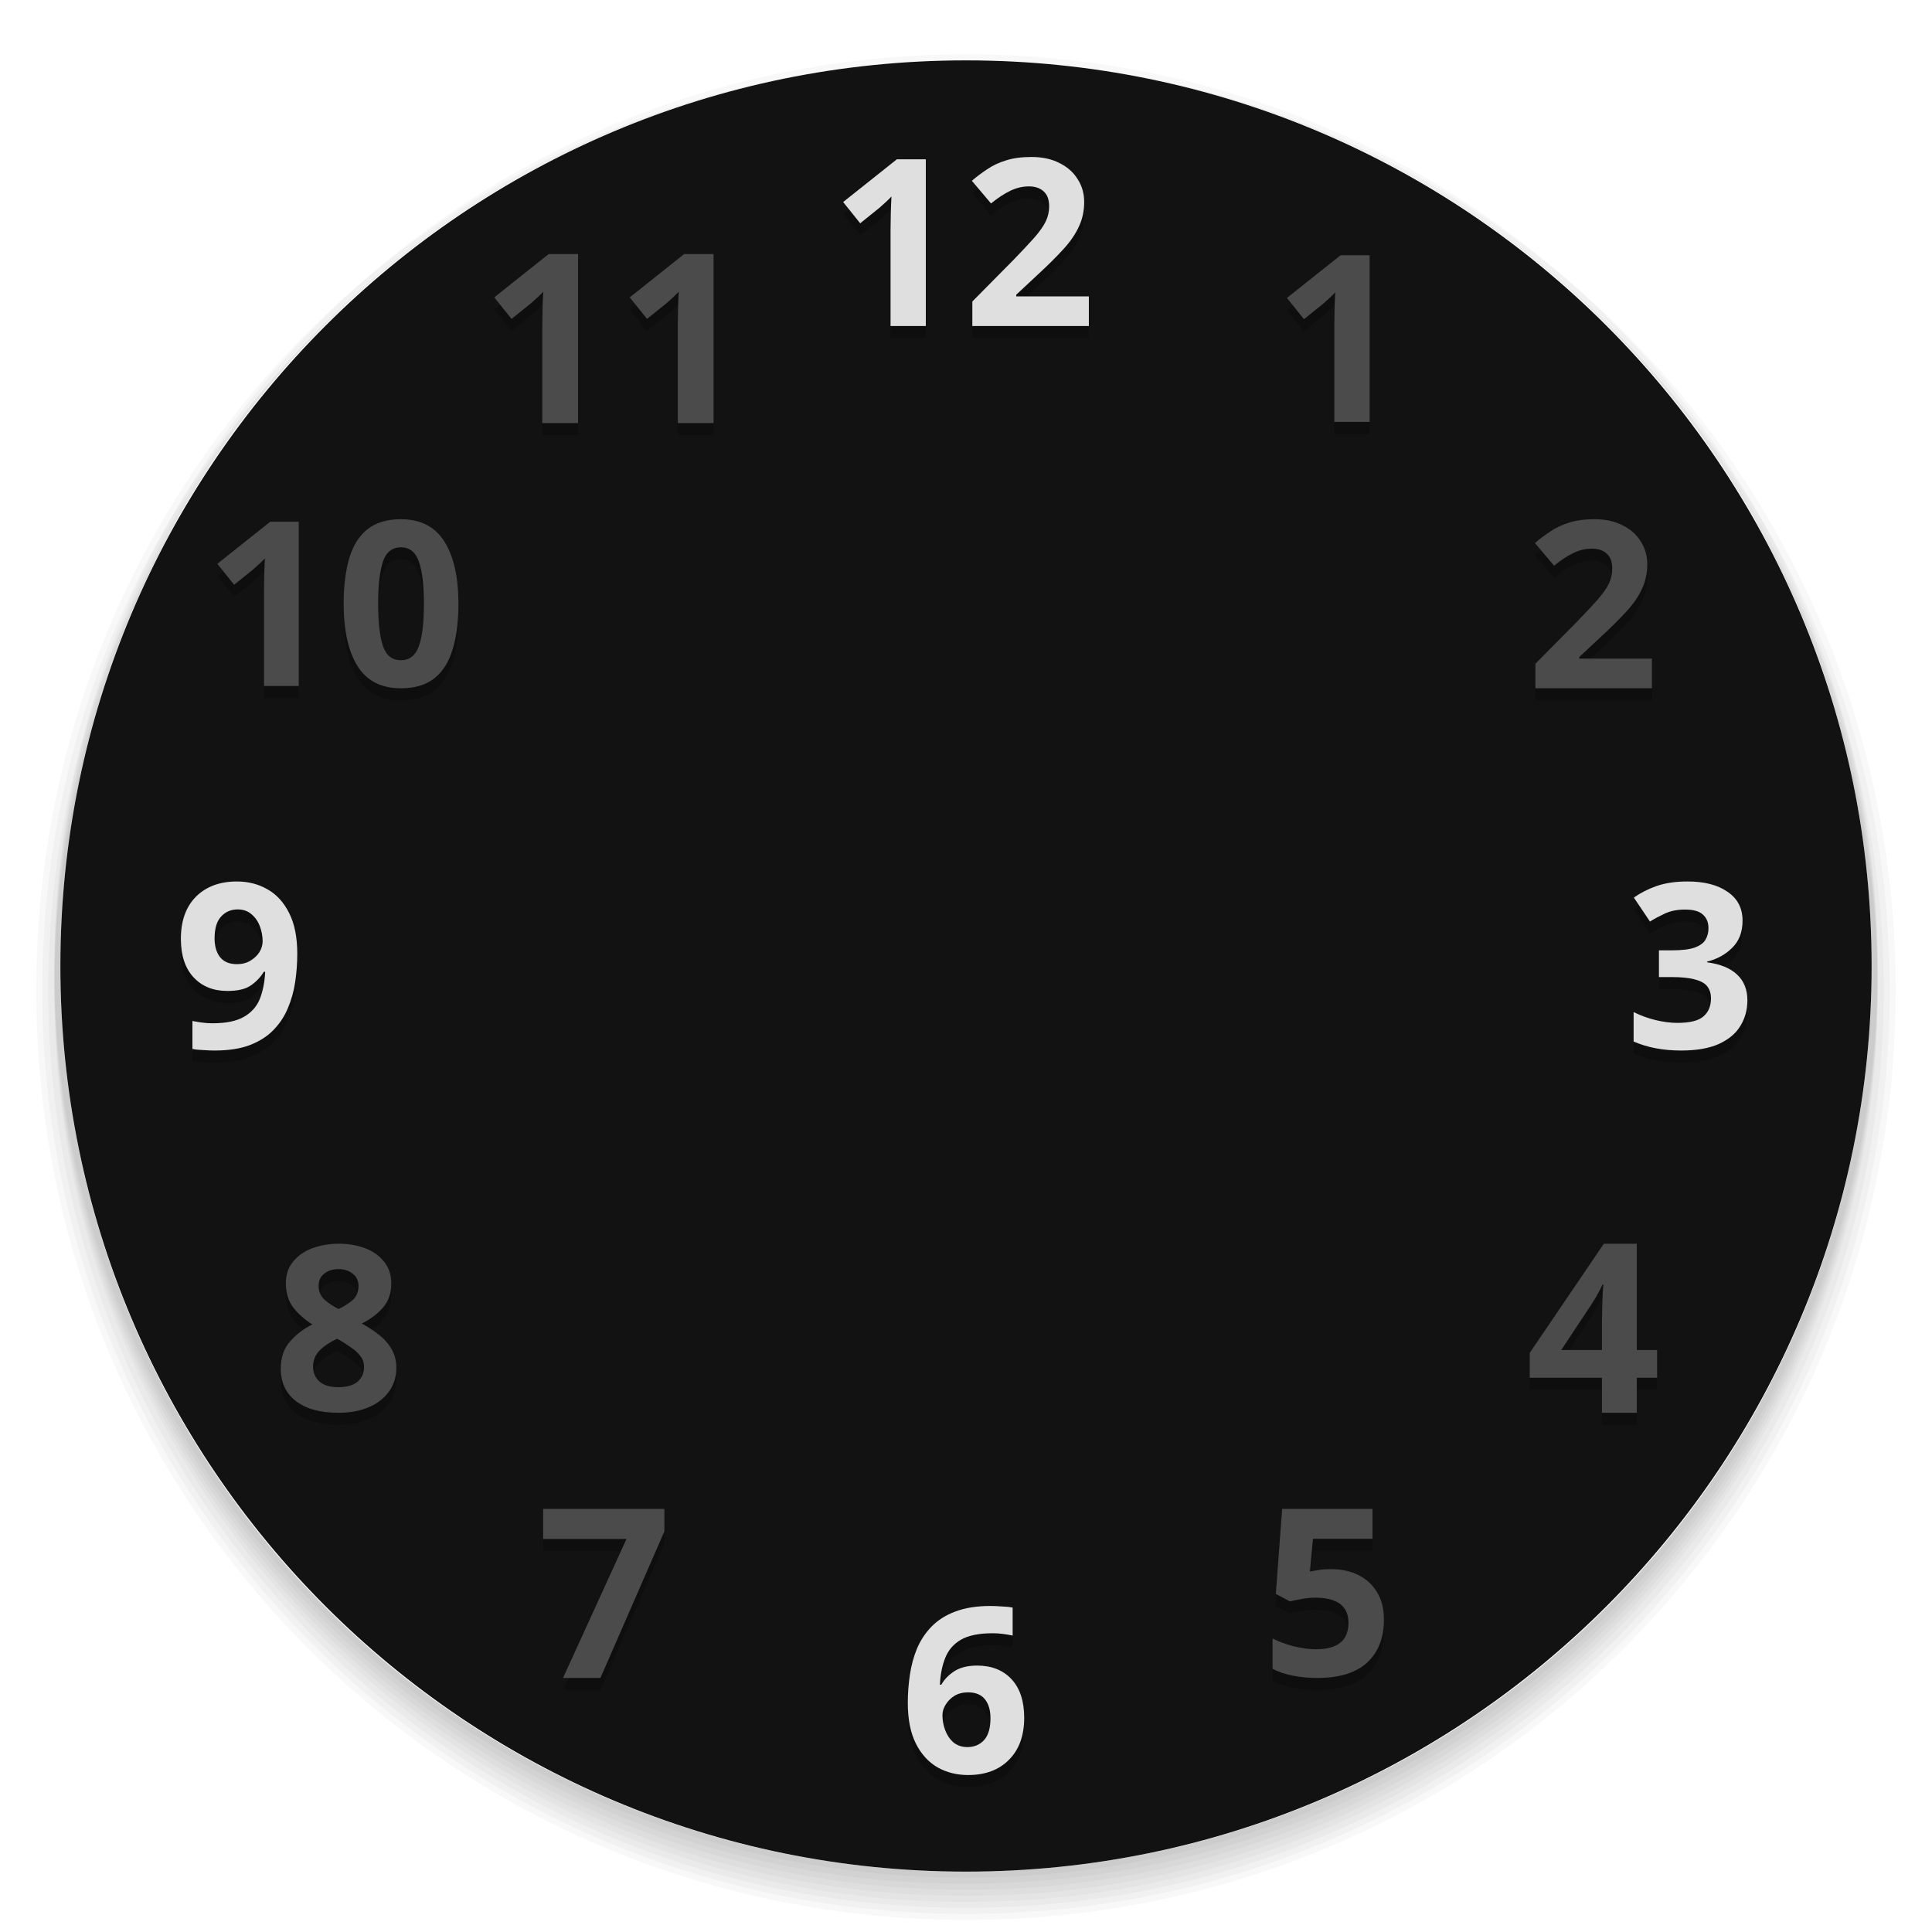
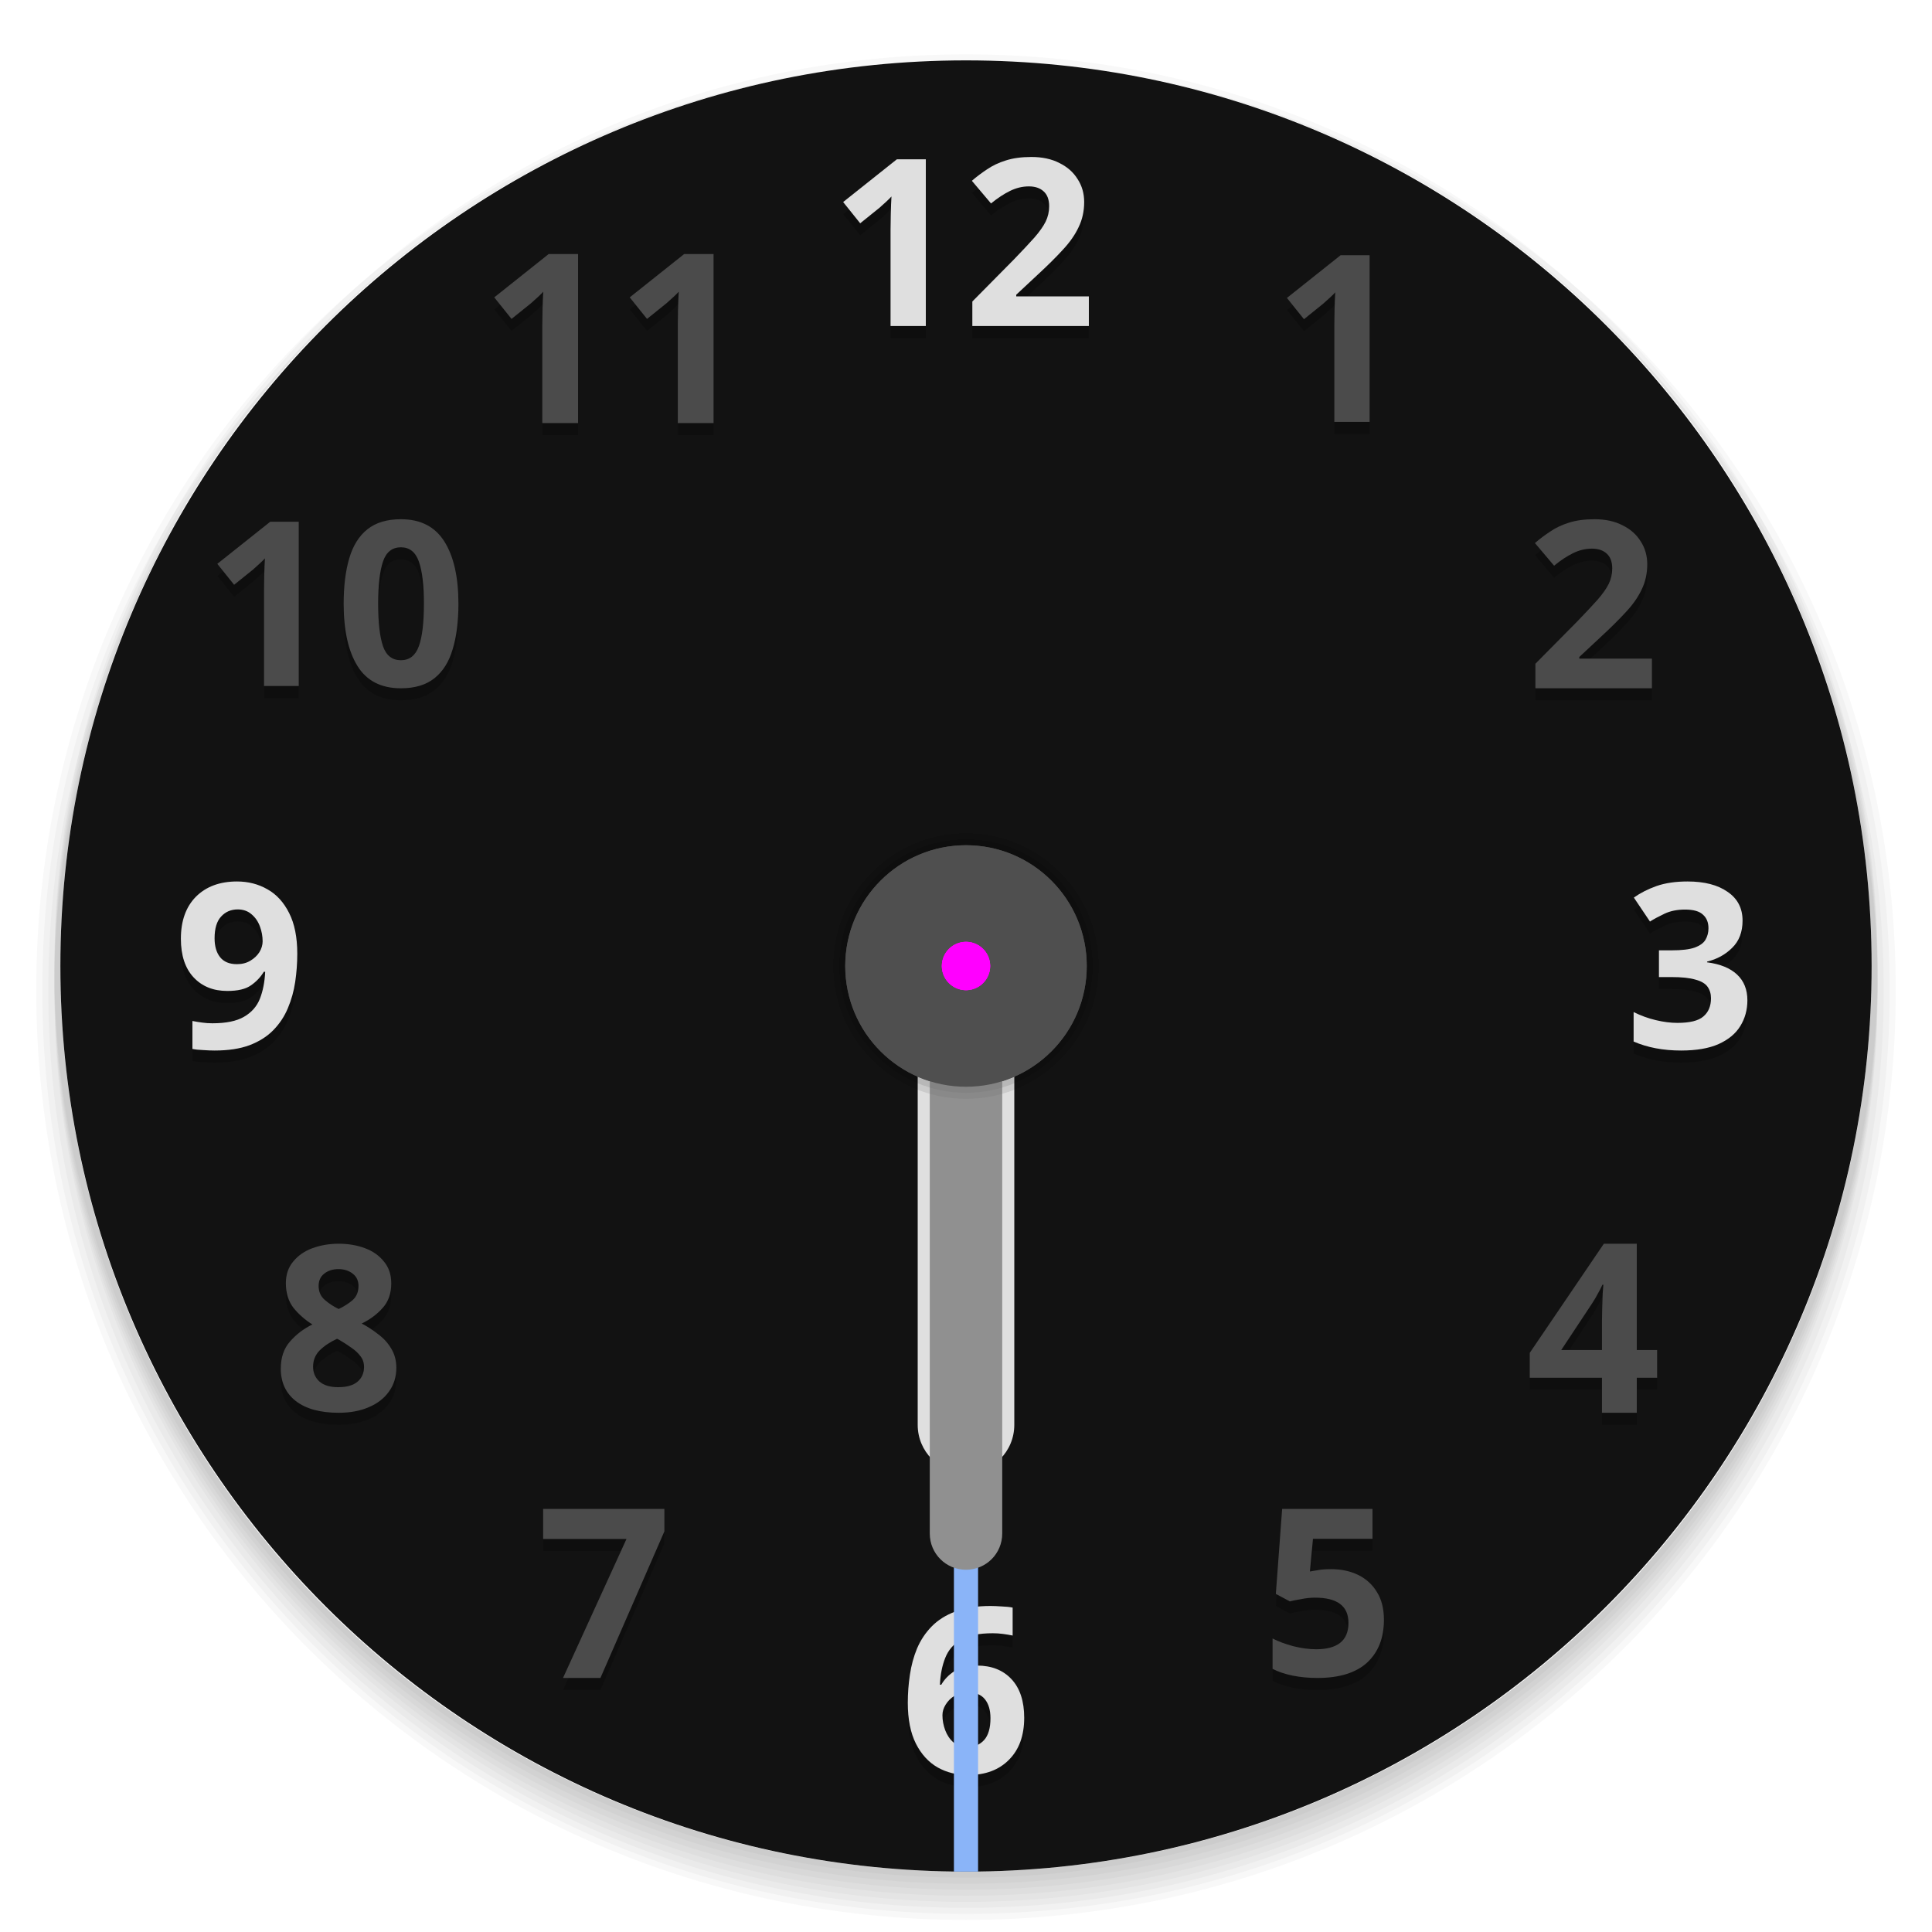
<svg xmlns="http://www.w3.org/2000/svg" width="160" height="160" version="1">
  <g id="ClockFace" transform="translate(-6,-6)">
    <rect style="opacity:0.001" width="160" height="160" x="6" y="6" />
    <path style="opacity:0.03" d="m 86,11 c 41.55,0 75,33.45 75,75 0,41.55 -33.45,75 -75,75 C 44.45,161 11,127.55 11,86 11,44.45 44.45,11 86,11 Z m 0,0 C 43.342,11 9,45.342 9,88 c 0,42.658 34.342,77 77,77 42.658,0 77,-34.342 77,-77 0,-42.658 -34.342,-77 -77,-77 z" />
    <path style="opacity:0.03" d="M 35.357,30.596 C 19.491,44.593 9.5,65.081 9.5,88 c 0,42.381 34.119,76.5 76.5,76.5 42.381,0 76.5,-34.119 76.5,-76.5 0,-22.919 -9.991,-43.407 -25.857,-57.404 C 151.625,44.29 161,64.008 161,86 161,127.55 127.55,161 86,161 44.45,161 11,127.55 11,86 11,64.008 20.375,44.29 35.357,30.596 Z" />
    <path style="opacity:0.03" d="M 21.027,48.447 C 14.028,59.956 10,73.49 10,88 c 0,42.104 33.896,76 76,76 42.104,0 76,-33.896 76,-76 C 162,73.49 157.972,59.956 150.973,48.447 157.343,59.481 161,72.294 161,86 161,127.55 127.55,161 86,161 44.45,161 11,127.55 11,86 11,72.294 14.658,59.481 21.027,48.447 Z" />
    <path style="opacity:0.03" d="M 13.154,68.076 C 11.434,74.421 10.5,81.096 10.5,88 c 0,41.827 33.673,75.5 75.5,75.5 41.827,0 75.5,-33.673 75.5,-75.5 0,-6.904 -0.934,-13.579 -2.654,-19.924 C 160.244,73.818 161,79.816 161,86 c 0,41.55 -33.45,75 -75,75 -41.55,0 -75,-33.45 -75,-75 0,-6.184 0.756,-12.182 2.154,-17.924 z" />
    <path style="opacity:0.03" d="M 15.23,61.07 C 12.176,69.29 10.5,78.191 10.5,87.5 c 0,41.827 33.673,75.5 75.5,75.5 41.827,0 75.5,-33.673 75.5,-75.5 0,-9.309 -1.676,-18.21 -4.73,-26.43 C 159.5,68.865 161,77.25 161,86 c 0,41.55 -33.45,75 -75,75 -41.55,0 -75,-33.45 -75,-75 0,-8.75 1.5,-17.135 4.23,-24.93 z" />
    <path style="opacity:0.03" d="M 21.428,47.75 C 14.49,59.174 10.5,72.604 10.5,87 c 0,41.827 33.673,75.5 75.5,75.5 41.827,0 75.5,-33.673 75.5,-75.5 0,-14.396 -3.99,-27.826 -10.928,-39.25 C 157.193,58.938 161,72.005 161,86 161,127.55 127.55,161 86,161 44.45,161 11,127.55 11,86 11,72.005 14.807,58.938 21.428,47.75 Z" />
    <path style="opacity:0.03" d="M 82.104,11.098 C 42.101,13.112 10.5,45.98 10.5,86.5 10.5,128.327 44.173,162 86,162 127.827,162 161.5,128.327 161.5,86.5 161.5,45.972 129.885,13.1 89.871,11.098 129.608,13.099 161,45.748 161,86 c 0,41.55 -33.45,75 -75,75 -41.55,0 -75,-33.45 -75,-75 0,-40.252 31.392,-72.901 71.129,-74.902 -0.008,4.21e-4 -0.017,-4.23e-4 -0.025,0 z" />
    <path style="opacity:0.03" d="m 86,10.5 c -41.827,0 -75.5,33.673 -75.5,75.5 0,41.827 33.673,75.5 75.5,75.5 41.827,0 75.5,-33.673 75.5,-75.5 0,-41.827 -33.673,-75.5 -75.5,-75.5 z m 0,0.5 c 41.55,0 75,33.45 75,75 0,41.55 -33.45,75 -75,75 C 44.45,161 11,127.55 11,86 11,44.45 44.45,11 86,11 Z" />
    <rect style="fill:#121212" width="150" height="150" x="-161" y="-161" rx="75" ry="75" transform="matrix(0,-1,-1,0,0,0)" />
    <path style="opacity:0.2" transform="translate(6,6)" d="M 85.205 15.436 C 84.677 15.436 84.161 15.56 83.658 15.805 C 83.155 16.05 82.627 16.396 82.072 16.848 L 80.988 15.566 C 80.816 15.699 80.647 15.833 80.486 15.973 L 82.072 17.848 C 82.627 17.396 83.155 17.05 83.658 16.805 C 84.161 16.56 84.677 16.436 85.205 16.436 C 85.721 16.436 86.125 16.571 86.422 16.842 C 86.63 17.024 86.762 17.278 86.83 17.59 C 86.859 17.423 86.887 17.255 86.887 17.08 C 86.887 16.526 86.731 16.113 86.422 15.842 C 86.125 15.571 85.721 15.436 85.205 15.436 z M 73.828 16.268 C 73.764 16.345 73.623 16.487 73.404 16.693 C 73.198 16.887 73.005 17.06 72.824 17.215 L 71.238 18.492 L 70.316 17.342 L 69.826 17.732 L 71.238 19.492 L 72.824 18.215 C 73.005 18.06 73.198 17.887 73.404 17.693 C 73.602 17.507 73.716 17.39 73.787 17.309 C 73.799 16.939 73.81 16.564 73.828 16.268 z M 89.758 17.291 C 89.7 17.837 89.554 18.347 89.322 18.82 C 89.026 19.452 88.588 20.077 88.008 20.695 C 87.441 21.314 86.752 21.998 85.939 22.746 L 84.16 24.408 L 84.16 24.545 L 85.084 24.545 L 85.939 23.746 C 86.752 22.998 87.441 22.314 88.008 21.695 C 88.588 21.077 89.026 20.452 89.322 19.82 C 89.632 19.189 89.787 18.493 89.787 17.732 C 89.787 17.581 89.774 17.435 89.758 17.291 z M 44.99 24.156 C 44.925 24.235 44.781 24.379 44.559 24.588 C 44.349 24.784 44.154 24.96 43.971 25.117 L 42.363 26.41 L 41.422 25.236 L 40.932 25.627 L 42.363 27.41 L 43.971 26.117 C 44.154 25.96 44.349 25.784 44.559 25.588 C 44.76 25.399 44.877 25.28 44.949 25.197 C 44.961 24.829 44.972 24.452 44.99 24.156 z M 56.211 24.156 C 56.146 24.235 56.002 24.379 55.779 24.588 C 55.57 24.784 55.374 24.96 55.191 25.117 L 53.584 26.41 L 52.643 25.236 L 52.152 25.627 L 53.584 27.41 L 55.191 26.117 C 55.374 25.96 55.57 25.784 55.779 25.588 C 55.98 25.399 56.097 25.28 56.17 25.197 C 56.182 24.829 56.192 24.452 56.211 24.156 z M 110.58 24.209 C 110.516 24.286 110.373 24.429 110.154 24.635 C 109.948 24.828 109.755 25.002 109.574 25.156 L 107.99 26.434 L 107.068 25.283 L 106.578 25.674 L 107.99 27.434 L 109.574 26.156 C 109.755 26.002 109.948 25.828 110.154 25.635 C 110.352 25.448 110.467 25.331 110.539 25.25 C 110.55 24.881 110.562 24.505 110.58 24.209 z M 73.752 27 L 73.752 28 L 76.672 28 L 76.672 27 L 73.752 27 z M 80.525 27 L 80.525 28 L 90.174 28 L 90.174 27 L 80.525 27 z M 110.504 34.941 L 110.504 35.941 L 113.424 35.941 L 113.424 34.941 L 110.504 34.941 z M 44.912 35.037 L 44.912 36.037 L 47.873 36.037 L 47.873 35.037 L 44.912 35.037 z M 56.133 35.037 L 56.133 36.037 L 59.094 36.037 L 59.094 35.037 L 56.133 35.037 z M 33.203 45.324 C 32.479 45.324 31.983 45.717 31.717 46.504 C 31.45 47.291 31.316 48.461 31.316 50.01 C 31.316 50.187 31.325 50.342 31.328 50.51 C 31.355 49.215 31.481 48.201 31.717 47.504 C 31.983 46.717 32.479 46.324 33.203 46.324 C 33.914 46.324 34.41 46.717 34.689 47.504 C 34.937 48.201 35.068 49.216 35.096 50.512 C 35.099 50.343 35.107 50.188 35.107 50.01 C 35.107 48.461 34.969 47.291 34.689 46.504 C 34.41 45.717 33.914 45.324 33.203 45.324 z M 131.836 45.436 C 131.307 45.436 130.792 45.558 130.289 45.803 C 129.786 46.048 129.257 46.396 128.703 46.848 L 127.619 45.566 C 127.447 45.699 127.278 45.834 127.117 45.973 L 128.703 47.848 C 129.257 47.396 129.786 47.048 130.289 46.803 C 130.792 46.558 131.307 46.436 131.836 46.436 C 132.352 46.436 132.758 46.571 133.055 46.842 C 133.263 47.024 133.393 47.277 133.461 47.588 C 133.49 47.421 133.518 47.255 133.518 47.08 C 133.518 46.526 133.364 46.113 133.055 45.842 C 132.758 45.571 132.352 45.436 131.836 45.436 z M 21.941 46.238 C 21.878 46.314 21.737 46.453 21.521 46.656 C 21.318 46.847 21.129 47.019 20.951 47.172 L 19.389 48.428 L 18.488 47.305 L 17.998 47.695 L 19.389 49.428 L 20.951 48.172 C 21.129 48.019 21.318 47.847 21.521 47.656 C 21.715 47.474 21.827 47.361 21.898 47.281 C 21.911 46.91 21.923 46.535 21.941 46.238 z M 136.389 47.291 C 136.331 47.837 136.187 48.347 135.955 48.82 C 135.659 49.452 135.221 50.077 134.641 50.695 C 134.073 51.314 133.382 51.998 132.57 52.746 L 130.791 54.408 L 130.791 54.545 L 131.715 54.545 L 132.57 53.746 C 133.382 52.998 134.073 52.314 134.641 51.695 C 135.221 51.077 135.659 50.452 135.955 49.82 C 136.264 49.189 136.418 48.493 136.418 47.732 C 136.418 47.581 136.405 47.435 136.389 47.291 z M 28.479 50.383 C 28.472 50.59 28.461 50.793 28.461 51.01 C 28.461 53.207 28.842 54.921 29.604 56.152 C 30.365 57.384 31.565 58 33.203 58 C 34.359 58 35.286 57.721 35.984 57.162 C 36.683 56.603 37.184 55.803 37.488 54.762 C 37.806 53.72 37.965 52.47 37.965 51.01 C 37.965 50.878 37.95 50.764 37.947 50.635 C 37.907 51.826 37.759 52.874 37.488 53.762 C 37.184 54.803 36.683 55.603 35.984 56.162 C 35.286 56.721 34.359 57 33.203 57 C 31.565 57 30.365 56.384 29.604 55.152 C 28.887 53.994 28.521 52.394 28.479 50.383 z M 21.865 56.809 L 21.865 57.809 L 24.74 57.809 L 24.74 56.809 L 21.865 56.809 z M 127.156 57 L 127.156 58 L 136.805 58 L 136.805 57 L 127.156 57 z M 135.787 75.045 C 135.626 75.14 135.456 75.229 135.309 75.334 L 136.643 77.318 C 136.96 77.115 137.363 76.899 137.846 76.67 C 138.329 76.441 138.894 76.326 139.543 76.326 C 140.242 76.326 140.737 76.466 141.029 76.746 C 141.223 76.916 141.349 77.134 141.42 77.391 C 141.464 77.227 141.488 77.055 141.488 76.871 C 141.488 76.388 141.334 76.013 141.029 75.746 C 140.737 75.466 140.242 75.326 139.543 75.326 C 138.894 75.326 138.329 75.441 137.846 75.67 C 137.363 75.899 136.96 76.115 136.643 76.318 L 135.787 75.045 z M 19.686 75.314 C 19.125 75.314 18.666 75.513 18.309 75.908 C 17.952 76.291 17.771 76.889 17.771 77.705 C 17.771 77.873 17.783 78.032 17.803 78.182 C 17.866 77.63 18.034 77.203 18.309 76.908 C 18.666 76.513 19.125 76.314 19.686 76.314 C 20.145 76.314 20.526 76.449 20.832 76.717 C 21.138 76.972 21.368 77.303 21.521 77.711 C 21.599 77.917 21.655 78.126 21.693 78.336 C 21.725 78.209 21.75 78.082 21.75 77.953 C 21.75 77.532 21.674 77.119 21.521 76.711 C 21.368 76.303 21.138 75.972 20.832 75.717 C 20.526 75.449 20.145 75.314 19.686 75.314 z M 144.266 76.818 C 144.169 77.492 143.902 78.053 143.453 78.492 C 142.894 79.052 142.2 79.433 141.373 79.637 L 141.373 79.695 C 141.895 79.763 142.356 79.88 142.76 80.039 C 143.008 79.879 143.243 79.702 143.453 79.492 C 144.025 78.933 144.311 78.183 144.311 77.242 C 144.311 77.092 144.283 76.958 144.266 76.818 z M 15.016 78.266 C 15.005 78.426 14.98 78.575 14.98 78.744 C 14.98 80.121 15.33 81.185 16.031 81.938 C 16.733 82.69 17.664 83.066 18.824 83.066 C 19.691 83.066 20.342 82.913 20.775 82.607 C 21.221 82.302 21.576 81.926 21.844 81.48 C 21.898 81.16 21.945 80.832 21.961 80.479 L 21.846 80.479 C 21.578 80.925 21.222 81.301 20.775 81.607 C 20.342 81.913 19.691 82.066 18.824 82.066 C 17.664 82.066 16.733 81.69 16.031 80.938 C 15.424 80.286 15.097 79.386 15.016 78.266 z M 24.6 79.52 C 24.579 80.12 24.536 80.72 24.447 81.32 C 24.333 82.085 24.129 82.811 23.836 83.5 C 23.555 84.176 23.154 84.781 22.631 85.316 C 22.121 85.839 21.463 86.255 20.66 86.561 C 19.87 86.854 18.906 87 17.771 87 C 17.504 87 17.193 86.988 16.836 86.963 C 16.479 86.95 16.178 86.918 15.936 86.867 L 15.936 87.867 C 16.178 87.918 16.479 87.95 16.836 87.963 C 17.193 87.988 17.504 88 17.771 88 C 18.906 88 19.87 87.854 20.66 87.561 C 21.463 87.255 22.121 86.839 22.631 86.316 C 23.154 85.781 23.555 85.176 23.836 84.5 C 24.129 83.811 24.333 83.085 24.447 82.32 C 24.562 81.543 24.619 80.764 24.619 79.986 C 24.619 79.824 24.606 79.675 24.6 79.52 z M 137.387 80.916 L 137.387 81.916 L 138.418 81.916 C 139.27 81.916 139.93 81.985 140.4 82.125 C 140.884 82.252 141.221 82.45 141.412 82.717 C 141.518 82.865 141.588 83.032 141.635 83.211 C 141.673 83.042 141.697 82.865 141.697 82.67 C 141.697 82.301 141.603 81.984 141.412 81.717 C 141.221 81.45 140.884 81.252 140.4 81.125 C 139.93 80.985 139.27 80.916 138.418 80.916 L 137.387 80.916 z M 144.674 83.404 C 144.601 83.972 144.419 84.498 144.121 84.979 C 143.74 85.602 143.142 86.096 142.328 86.465 C 141.527 86.821 140.49 87 139.219 87 C 137.744 87 136.433 86.752 135.289 86.256 L 135.289 87.256 C 136.433 87.752 137.744 88 139.219 88 C 140.49 88 141.527 87.821 142.328 87.465 C 143.142 87.096 143.74 86.602 144.121 85.979 C 144.515 85.343 144.711 84.63 144.711 83.842 C 144.711 83.688 144.691 83.547 144.674 83.404 z M 28.029 105.102 C 27.558 105.102 27.162 105.228 26.844 105.482 C 26.538 105.724 26.387 106.063 26.387 106.496 C 26.387 106.683 26.421 106.851 26.473 107.01 C 26.546 106.803 26.665 106.624 26.844 106.482 C 27.162 106.228 27.558 106.102 28.029 106.102 C 28.5 106.102 28.895 106.228 29.213 106.482 C 29.404 106.628 29.529 106.813 29.605 107.027 C 29.656 106.864 29.689 106.691 29.689 106.496 C 29.689 106.063 29.531 105.724 29.213 105.482 C 28.895 105.228 28.5 105.102 28.029 105.102 z M 132.707 106.393 C 132.589 106.654 132.458 106.908 132.314 107.156 C 132.184 107.405 132.033 107.66 131.863 107.922 L 129.295 111.805 L 129.957 111.805 L 131.863 108.922 C 132.033 108.66 132.184 108.405 132.314 108.156 C 132.458 107.908 132.589 107.654 132.707 107.393 L 132.719 107.393 C 132.722 107.311 132.724 107.215 132.727 107.137 C 132.753 106.758 132.772 106.51 132.785 106.393 L 132.707 106.393 z M 32.365 106.781 C 32.287 107.385 32.068 107.898 31.695 108.311 C 31.237 108.833 30.657 109.266 29.957 109.609 C 30.244 109.76 30.52 109.931 30.789 110.113 C 31.129 109.874 31.434 109.608 31.695 109.311 C 32.166 108.788 32.402 108.113 32.402 107.285 C 32.402 107.11 32.389 106.942 32.365 106.781 z M 23.709 106.799 C 23.688 106.949 23.674 107.104 23.674 107.266 C 23.674 108.081 23.884 108.763 24.305 109.311 C 24.547 109.609 24.824 109.878 25.121 110.129 C 25.358 109.967 25.605 109.816 25.871 109.686 C 25.26 109.304 24.738 108.845 24.305 108.311 C 23.98 107.888 23.783 107.382 23.709 106.799 z M 27.914 110.869 C 27.316 111.149 26.832 111.474 26.463 111.844 C 26.106 112.213 25.928 112.658 25.928 113.18 C 25.928 113.356 25.957 113.516 26 113.67 C 26.081 113.363 26.23 113.085 26.463 112.844 C 26.832 112.474 27.316 112.149 27.914 111.869 L 28.162 112.002 C 28.468 112.18 28.773 112.379 29.078 112.596 C 29.384 112.799 29.64 113.033 29.844 113.301 C 29.944 113.426 30.018 113.564 30.068 113.711 C 30.116 113.552 30.148 113.385 30.148 113.199 C 30.148 112.855 30.047 112.555 29.844 112.301 C 29.64 112.033 29.384 111.799 29.078 111.596 C 28.773 111.379 28.468 111.18 28.162 111.002 L 27.914 110.869 z M 23.295 113.773 C 23.271 113.959 23.254 114.149 23.254 114.352 C 23.254 115.485 23.666 116.376 24.494 117.025 C 25.335 117.675 26.519 118 28.047 118 C 28.989 118 29.818 117.847 30.531 117.541 C 31.257 117.235 31.816 116.802 32.211 116.242 C 32.618 115.682 32.822 115.027 32.822 114.275 C 32.822 114.105 32.808 113.942 32.785 113.783 C 32.712 114.325 32.523 114.812 32.211 115.242 C 31.816 115.802 31.257 116.235 30.531 116.541 C 29.818 116.847 28.989 117 28.047 117 C 26.519 117 25.335 116.675 24.494 116.025 C 23.775 115.461 23.389 114.703 23.295 113.773 z M 126.688 114.098 L 126.688 115.098 L 132.668 115.098 L 132.668 114.098 L 126.688 114.098 z M 135.551 114.098 L 135.551 115.098 L 137.236 115.098 L 137.236 114.098 L 135.551 114.098 z M 132.668 117 L 132.668 118 L 135.551 118 L 135.551 117 L 132.668 117 z M 55.02 126.824 L 49.725 138.961 L 47.084 138.961 L 46.627 139.961 L 49.725 139.961 L 55.02 127.824 L 55.02 126.824 z M 108.734 127.438 L 108.482 130.145 C 108.512 130.139 108.546 130.134 108.576 130.129 L 108.734 128.438 L 113.664 128.438 L 113.664 127.438 L 108.734 127.438 z M 44.98 127.451 L 44.98 128.451 L 51.426 128.451 L 51.883 127.451 L 44.98 127.451 z M 105.73 132.037 L 105.66 133 L 106.82 133.619 C 107.078 133.555 107.4 133.49 107.787 133.426 C 108.174 133.348 108.547 133.311 108.908 133.311 C 110.524 133.311 111.431 133.845 111.631 134.914 C 111.659 134.753 111.674 134.583 111.674 134.398 C 111.674 133.006 110.752 132.311 108.908 132.311 C 108.547 132.311 108.174 132.348 107.787 132.426 C 107.4 132.49 107.078 132.555 106.82 132.619 L 105.73 132.037 z M 114.578 134.557 C 114.497 135.853 114.059 136.905 113.221 137.686 C 112.293 138.536 110.919 138.961 109.102 138.961 C 108.38 138.961 107.695 138.896 107.051 138.768 C 106.419 138.639 105.866 138.452 105.389 138.207 L 105.389 139.207 C 105.866 139.452 106.419 139.639 107.051 139.768 C 107.695 139.896 108.38 139.961 109.102 139.961 C 110.919 139.961 112.293 139.536 113.221 138.686 C 114.149 137.822 114.611 136.642 114.611 135.146 C 114.611 134.941 114.598 134.747 114.578 134.557 z M 82.219 135.258 C 81.084 135.258 80.205 135.436 79.58 135.793 C 78.968 136.15 78.534 136.652 78.279 137.303 C 78.024 137.94 77.878 138.68 77.84 139.521 L 77.953 139.521 C 77.954 139.519 77.956 139.518 77.957 139.516 C 78.032 139.081 78.132 138.67 78.279 138.303 C 78.534 137.652 78.968 137.15 79.58 136.793 C 80.205 136.436 81.084 136.258 82.219 136.258 C 82.499 136.258 82.78 136.276 83.061 136.314 C 83.354 136.353 83.621 136.398 83.863 136.449 L 83.863 135.449 C 83.621 135.398 83.354 135.353 83.061 135.314 C 82.78 135.276 82.499 135.258 82.219 135.258 z M 80.172 140.154 C 79.738 140.154 79.364 140.248 79.045 140.439 C 78.739 140.631 78.495 140.875 78.316 141.168 C 78.138 141.448 78.049 141.741 78.049 142.047 C 78.049 142.253 78.069 142.457 78.105 142.66 C 78.149 142.492 78.215 142.328 78.316 142.168 C 78.495 141.875 78.739 141.631 79.045 141.439 C 79.364 141.248 79.738 141.154 80.172 141.154 C 80.797 141.154 81.262 141.344 81.568 141.727 C 81.797 142.012 81.938 142.377 81.996 142.818 C 82.015 142.654 82.027 142.482 82.027 142.295 C 82.027 141.632 81.874 141.109 81.568 140.727 C 81.262 140.344 80.797 140.154 80.172 140.154 z M 75.199 141.482 C 75.193 141.66 75.18 141.836 75.18 142.014 C 75.18 143.378 75.403 144.506 75.85 145.398 C 76.296 146.278 76.896 146.936 77.648 147.369 C 78.401 147.79 79.241 148 80.172 148 C 81.6 148 82.728 147.58 83.557 146.738 C 84.398 145.897 84.82 144.737 84.82 143.258 C 84.82 143.071 84.798 142.904 84.785 142.729 C 84.701 143.978 84.304 144.991 83.557 145.738 C 82.728 146.58 81.6 147 80.172 147 C 79.241 147 78.401 146.79 77.648 146.369 C 76.896 145.936 76.296 145.278 75.85 144.398 C 75.457 143.613 75.246 142.634 75.199 141.482 z" />
    <path style="fill:#dfdfdf" transform="translate(6,6)" d="M 85.416 13 C 84.591 13 83.882 13.098 83.289 13.291 C 82.709 13.471 82.193 13.716 81.742 14.025 C 81.291 14.322 80.873 14.637 80.486 14.973 L 82.072 16.848 C 82.627 16.396 83.155 16.05 83.658 15.805 C 84.161 15.56 84.677 15.436 85.205 15.436 C 85.721 15.436 86.125 15.571 86.422 15.842 C 86.731 16.113 86.887 16.526 86.887 17.08 C 86.887 17.531 86.789 17.956 86.596 18.355 C 86.402 18.742 86.093 19.182 85.668 19.672 C 85.243 20.149 84.682 20.747 83.986 21.469 L 80.525 24.969 L 80.525 27 L 90.174 27 L 90.174 24.545 L 84.16 24.545 L 84.16 24.408 L 85.939 22.746 C 86.752 21.998 87.441 21.314 88.008 20.695 C 88.588 20.077 89.026 19.452 89.322 18.82 C 89.632 18.189 89.787 17.493 89.787 16.732 C 89.787 16.023 89.607 15.392 89.246 14.838 C 88.898 14.271 88.396 13.824 87.738 13.502 C 87.094 13.167 86.318 13 85.416 13 z M 74.273 13.193 L 69.826 16.732 L 71.238 18.492 L 72.824 17.215 C 73.005 17.06 73.198 16.887 73.404 16.693 C 73.623 16.487 73.764 16.345 73.828 16.268 C 73.802 16.68 73.784 17.164 73.771 17.719 C 73.759 18.26 73.752 18.691 73.752 19.014 L 73.752 27 L 76.672 27 L 76.672 13.193 L 74.273 13.193 z M 19.627 73 C 18.199 73 17.064 73.422 16.223 74.264 C 15.394 75.105 14.98 76.265 14.98 77.744 C 14.98 79.121 15.33 80.185 16.031 80.938 C 16.733 81.69 17.664 82.066 18.824 82.066 C 19.691 82.066 20.342 81.913 20.775 81.607 C 21.222 81.301 21.578 80.925 21.846 80.479 L 21.961 80.479 C 21.923 81.32 21.776 82.067 21.521 82.717 C 21.266 83.354 20.826 83.852 20.201 84.209 C 19.589 84.566 18.717 84.744 17.582 84.744 C 17.302 84.744 17.021 84.724 16.74 84.686 C 16.46 84.647 16.191 84.604 15.936 84.553 L 15.936 86.867 C 16.178 86.918 16.479 86.95 16.836 86.963 C 17.193 86.988 17.504 87 17.771 87 C 18.906 87 19.87 86.854 20.66 86.561 C 21.463 86.255 22.121 85.839 22.631 85.316 C 23.154 84.781 23.555 84.176 23.836 83.5 C 24.129 82.811 24.333 82.085 24.447 81.32 C 24.562 80.543 24.619 79.764 24.619 78.986 C 24.619 77.622 24.395 76.501 23.949 75.621 C 23.503 74.729 22.905 74.071 22.152 73.65 C 21.4 73.217 20.558 73 19.627 73 z M 139.752 73 C 138.76 73 137.903 73.127 137.178 73.381 C 136.466 73.635 135.843 73.953 135.309 74.334 L 136.643 76.318 C 136.96 76.115 137.363 75.899 137.846 75.67 C 138.329 75.441 138.894 75.326 139.543 75.326 C 140.242 75.326 140.737 75.466 141.029 75.746 C 141.334 76.013 141.488 76.388 141.488 76.871 C 141.488 77.227 141.405 77.546 141.24 77.826 C 141.088 78.093 140.789 78.309 140.344 78.475 C 139.911 78.627 139.275 78.703 138.436 78.703 L 137.387 78.703 L 137.387 80.916 L 138.418 80.916 C 139.27 80.916 139.93 80.985 140.4 81.125 C 140.884 81.252 141.221 81.45 141.412 81.717 C 141.603 81.984 141.697 82.301 141.697 82.67 C 141.697 83.318 141.488 83.822 141.068 84.178 C 140.661 84.534 139.944 84.711 138.914 84.711 C 138.355 84.711 137.757 84.635 137.121 84.482 C 136.485 84.33 135.874 84.107 135.289 83.814 L 135.289 86.256 C 136.433 86.752 137.744 87 139.219 87 C 140.49 87 141.527 86.821 142.328 86.465 C 143.142 86.096 143.74 85.602 144.121 84.979 C 144.515 84.343 144.711 83.63 144.711 82.842 C 144.711 81.952 144.426 81.239 143.854 80.705 C 143.281 80.171 142.454 79.835 141.373 79.695 L 141.373 79.637 C 142.2 79.433 142.894 79.052 143.453 78.492 C 144.025 77.933 144.311 77.183 144.311 76.242 C 144.311 75.212 143.897 74.417 143.07 73.857 C 142.257 73.285 141.151 73 139.752 73 z M 19.686 75.314 C 20.145 75.314 20.526 75.449 20.832 75.717 C 21.138 75.972 21.368 76.303 21.521 76.711 C 21.674 77.119 21.75 77.532 21.75 77.953 C 21.75 78.259 21.661 78.56 21.482 78.854 C 21.304 79.134 21.055 79.369 20.736 79.561 C 20.418 79.752 20.048 79.848 19.627 79.848 C 19.002 79.848 18.536 79.656 18.23 79.273 C 17.924 78.891 17.771 78.368 17.771 77.705 C 17.771 76.889 17.952 76.291 18.309 75.908 C 18.666 75.513 19.125 75.314 19.686 75.314 z M 82.027 133 C 80.893 133 79.924 133.153 79.121 133.459 C 78.331 133.752 77.673 134.168 77.15 134.703 C 76.64 135.226 76.239 135.831 75.945 136.52 C 75.665 137.195 75.468 137.921 75.354 138.699 C 75.239 139.464 75.18 140.236 75.18 141.014 C 75.18 142.378 75.403 143.506 75.85 144.398 C 76.296 145.278 76.896 145.936 77.648 146.369 C 78.401 146.79 79.241 147 80.172 147 C 81.6 147 82.728 146.58 83.557 145.738 C 84.398 144.897 84.82 143.737 84.82 142.258 C 84.82 140.881 84.469 139.815 83.768 139.062 C 83.066 138.31 82.117 137.936 80.918 137.936 C 80.153 137.936 79.529 138.089 79.045 138.395 C 78.573 138.701 78.208 139.075 77.953 139.521 L 77.84 139.521 C 77.878 138.68 78.024 137.94 78.279 137.303 C 78.534 136.652 78.968 136.15 79.58 135.793 C 80.205 135.436 81.084 135.258 82.219 135.258 C 82.499 135.258 82.78 135.276 83.061 135.314 C 83.354 135.353 83.621 135.398 83.863 135.449 L 83.863 133.135 C 83.621 133.084 83.322 133.052 82.965 133.039 C 82.608 133.014 82.295 133 82.027 133 z M 80.172 140.154 C 80.797 140.154 81.262 140.344 81.568 140.727 C 81.874 141.109 82.027 141.632 82.027 142.295 C 82.027 143.111 81.849 143.718 81.492 144.113 C 81.135 144.496 80.676 144.686 80.115 144.686 C 79.669 144.686 79.286 144.56 78.967 144.305 C 78.661 144.037 78.432 143.699 78.279 143.291 C 78.126 142.883 78.049 142.468 78.049 142.047 C 78.049 141.741 78.138 141.448 78.316 141.168 C 78.495 140.875 78.739 140.631 79.045 140.439 C 79.364 140.248 79.738 140.154 80.172 140.154 z" />
    <path style="opacity:0.28;fill:#dfdfdf" transform="translate(6,6)" d="M 45.441 21.037 L 40.932 24.627 L 42.363 26.41 L 43.971 25.117 C 44.154 24.96 44.349 24.784 44.559 24.588 C 44.781 24.379 44.925 24.235 44.99 24.156 C 44.964 24.575 44.945 25.065 44.932 25.627 C 44.919 26.176 44.912 26.613 44.912 26.939 L 44.912 35.037 L 47.873 35.037 L 47.873 21.037 L 45.441 21.037 z M 56.662 21.037 L 52.152 24.627 L 53.584 26.41 L 55.191 25.117 C 55.374 24.96 55.57 24.784 55.779 24.588 C 56.002 24.379 56.146 24.235 56.211 24.156 C 56.185 24.575 56.165 25.065 56.152 25.627 C 56.139 26.176 56.133 26.613 56.133 26.939 L 56.133 35.037 L 59.094 35.037 L 59.094 21.037 L 56.662 21.037 z M 111.025 21.135 L 106.578 24.674 L 107.99 26.434 L 109.574 25.156 C 109.755 25.002 109.948 24.828 110.154 24.635 C 110.373 24.429 110.516 24.286 110.58 24.209 C 110.554 24.622 110.536 25.106 110.523 25.66 C 110.511 26.202 110.504 26.633 110.504 26.955 L 110.504 34.941 L 113.424 34.941 L 113.424 21.135 L 111.025 21.135 z M 33.203 43 C 32.048 43 31.12 43.279 30.422 43.838 C 29.723 44.397 29.223 45.204 28.918 46.258 C 28.613 47.299 28.461 48.549 28.461 50.01 C 28.461 52.207 28.842 53.921 29.604 55.152 C 30.365 56.384 31.565 57 33.203 57 C 34.359 57 35.286 56.721 35.984 56.162 C 36.683 55.603 37.184 54.803 37.488 53.762 C 37.806 52.72 37.965 51.47 37.965 50.01 C 37.965 47.8 37.577 46.079 36.803 44.848 C 36.028 43.616 34.829 43 33.203 43 z M 132.049 43 C 131.224 43 130.515 43.096 129.922 43.289 C 129.342 43.47 128.826 43.716 128.375 44.025 C 127.924 44.322 127.504 44.637 127.117 44.973 L 128.703 46.848 C 129.257 46.396 129.786 46.048 130.289 45.803 C 130.792 45.558 131.307 45.436 131.836 45.436 C 132.352 45.436 132.758 45.571 133.055 45.842 C 133.364 46.113 133.518 46.526 133.518 47.08 C 133.518 47.531 133.422 47.956 133.229 48.355 C 133.035 48.742 132.726 49.182 132.301 49.672 C 131.875 50.149 131.313 50.747 130.617 51.469 L 127.156 54.969 L 127.156 57 L 136.805 57 L 136.805 54.545 L 130.791 54.545 L 130.791 54.408 L 132.57 52.746 C 133.382 51.998 134.073 51.314 134.641 50.695 C 135.221 50.077 135.659 49.452 135.955 48.82 C 136.264 48.189 136.418 47.493 136.418 46.732 C 136.418 46.023 136.238 45.39 135.877 44.836 C 135.529 44.269 135.027 43.824 134.369 43.502 C 133.725 43.167 132.951 43 132.049 43 z M 22.379 43.209 L 17.998 46.695 L 19.389 48.428 L 20.951 47.172 C 21.129 47.019 21.318 46.847 21.521 46.656 C 21.737 46.453 21.878 46.314 21.941 46.238 C 21.916 46.645 21.896 47.12 21.883 47.666 C 21.87 48.199 21.865 48.626 21.865 48.943 L 21.865 56.809 L 24.74 56.809 L 24.74 43.209 L 22.379 43.209 z M 33.203 45.324 C 33.914 45.324 34.41 45.717 34.689 46.504 C 34.969 47.291 35.107 48.461 35.107 50.01 C 35.107 51.572 34.969 52.739 34.689 53.514 C 34.41 54.288 33.914 54.676 33.203 54.676 C 32.479 54.676 31.983 54.288 31.717 53.514 C 31.45 52.726 31.316 51.559 31.316 50.01 C 31.316 48.461 31.45 47.291 31.717 46.504 C 31.983 45.717 32.479 45.324 33.203 45.324 z M 28.047 103 C 27.283 103 26.564 103.121 25.889 103.363 C 25.227 103.605 24.693 103.974 24.285 104.471 C 23.878 104.955 23.674 105.553 23.674 106.266 C 23.674 107.081 23.884 107.763 24.305 108.311 C 24.738 108.845 25.26 109.304 25.871 109.686 C 25.145 110.042 24.527 110.512 24.018 111.098 C 23.508 111.671 23.254 112.422 23.254 113.352 C 23.254 114.485 23.666 115.376 24.494 116.025 C 25.335 116.675 26.519 117 28.047 117 C 28.989 117 29.818 116.847 30.531 116.541 C 31.257 116.235 31.816 115.802 32.211 115.242 C 32.618 114.682 32.822 114.027 32.822 113.275 C 32.822 112.677 32.682 112.148 32.402 111.689 C 32.135 111.231 31.778 110.837 31.332 110.506 C 30.899 110.162 30.441 109.864 29.957 109.609 C 30.657 109.266 31.237 108.833 31.695 108.311 C 32.166 107.788 32.402 107.113 32.402 106.285 C 32.402 105.559 32.198 104.955 31.791 104.471 C 31.396 103.974 30.867 103.605 30.205 103.363 C 29.556 103.121 28.836 103 28.047 103 z M 132.824 103 L 126.688 112.039 L 126.688 114.098 L 132.668 114.098 L 132.668 117 L 135.551 117 L 135.551 114.098 L 137.236 114.098 L 137.236 111.805 L 135.551 111.805 L 135.551 103 L 132.824 103 z M 28.029 105.102 C 28.5 105.102 28.895 105.228 29.213 105.482 C 29.531 105.724 29.689 106.063 29.689 106.496 C 29.689 106.993 29.524 107.387 29.193 107.68 C 28.862 107.96 28.48 108.203 28.047 108.406 C 27.601 108.19 27.214 107.934 26.883 107.641 C 26.552 107.348 26.387 106.967 26.387 106.496 C 26.387 106.063 26.538 105.724 26.844 105.482 C 27.162 105.228 27.558 105.102 28.029 105.102 z M 132.707 106.393 L 132.785 106.393 C 132.772 106.51 132.753 106.758 132.727 107.137 C 132.713 107.503 132.701 107.903 132.688 108.334 C 132.674 108.765 132.668 109.131 132.668 109.432 L 132.668 111.805 L 129.295 111.805 L 131.863 107.922 C 132.033 107.66 132.184 107.405 132.314 107.156 C 132.458 106.908 132.589 106.654 132.707 106.393 z M 27.914 110.869 L 28.162 111.002 C 28.468 111.18 28.773 111.379 29.078 111.596 C 29.384 111.799 29.64 112.033 29.844 112.301 C 30.047 112.555 30.148 112.855 30.148 113.199 C 30.148 113.709 29.97 114.116 29.613 114.422 C 29.257 114.727 28.723 114.881 28.01 114.881 C 27.322 114.881 26.8 114.721 26.443 114.402 C 26.1 114.084 25.928 113.676 25.928 113.18 C 25.928 112.658 26.106 112.213 26.463 111.844 C 26.832 111.474 27.316 111.149 27.914 110.869 z M 44.98 124.961 L 44.98 127.451 L 51.883 127.451 L 46.627 138.961 L 49.725 138.961 L 55.02 126.824 L 55.02 124.961 L 44.98 124.961 z M 106.182 124.961 L 105.66 132 L 106.82 132.619 C 107.078 132.555 107.4 132.49 107.787 132.426 C 108.174 132.348 108.547 132.311 108.908 132.311 C 110.752 132.311 111.674 133.006 111.674 134.398 C 111.674 135.146 111.441 135.7 110.977 136.061 C 110.525 136.409 109.868 136.584 109.004 136.584 C 108.411 136.584 107.78 136.5 107.109 136.332 C 106.439 136.152 105.866 135.938 105.389 135.693 L 105.389 138.207 C 105.866 138.452 106.419 138.639 107.051 138.768 C 107.695 138.896 108.38 138.961 109.102 138.961 C 110.919 138.961 112.293 138.536 113.221 137.686 C 114.149 136.822 114.611 135.642 114.611 134.146 C 114.611 133.231 114.418 132.464 114.031 131.846 C 113.657 131.227 113.142 130.756 112.484 130.434 C 111.827 130.111 111.08 129.951 110.242 129.951 C 109.791 129.951 109.436 129.976 109.178 130.027 C 108.933 130.066 108.702 130.106 108.482 130.145 L 108.734 127.438 L 113.664 127.438 L 113.664 124.961 L 106.182 124.961 z" />
  </g>
-   <g id="HourHand" transform="translate(91)">
+   <g id="HourHand">
    <rect style="opacity:0.001" width="22" height="91" x="69" y="69" />
    <path style="fill:#dfdfdf" d="m 80,80 c 2.216,0 4,1.784 4,4 v 34 c 0,2.216 -1.784,4 -4,4 -2.216,0 -4,-1.784 -4,-4 V 84 c 0,-2.216 1.784,-4 4,-4 z" />
  </g>
-   <g id="SecondHand" transform="translate(135)">
+   <g id="SecondHand">
    <rect style="opacity:0.001" width="22" height="91" x="69" y="69" />
    <path style="fill:#8ab4f8" d="m 81,76 v 79 c 0,0 0,4.2e-4 -1,4.2e-4 -1,0 -1,4.2e-4 -1,4.2e-4 V 76 Z" />
    <circle style="opacity:0.05;fill:none;stroke:#000000;stroke-width:2;stroke-miterlimit:4;stroke-dasharray:none;stroke-opacity:1" cx="80" cy="80" r="10" />
    <circle style="opacity:0.05;fill:none;stroke:#000000;stroke-width:1;stroke-miterlimit:4;stroke-dasharray:none;stroke-opacity:1" cx="80" cy="80" r="10" />
    <circle style="fill:#4f4f4f" cx="80" cy="80" r="10" />
  </g>
-   <g id="MinuteHand" transform="translate(113)">
+   <g id="MinuteHand">
    <rect style="opacity:0.001" width="22" height="91" x="69" y="69" />
    <path style="fill:#909090" d="m 80,80 c 1.662,0 3,1.338 3,3 v 44 c 0,1.662 -1.338,3 -3,3 -1.662,0 -3,-1.338 -3,-3 V 83 c 0,-1.662 1.338,-3 3,-3 z" />
    <circle style="opacity:0.05;fill:none;stroke:#000000;stroke-width:2;stroke-miterlimit:4;stroke-dasharray:none;stroke-opacity:1" cx="80" cy="80" r="10" />
    <circle style="opacity:0.05;fill:none;stroke:#000000;stroke-width:1;stroke-miterlimit:4;stroke-dasharray:none;stroke-opacity:1" cx="80" cy="80" r="10" />
    <circle style="fill:#4f4f4f" cx="80" cy="80" r="10" />
  </g>
+   <circle style="fill:#ff00ff" id="hint-hourhand-rotation-center-offset" cx="80" cy="80" r="2" />
+   <circle style="fill:#ff00ff" id="hint-minutehand-rotation-center-offset" cx="80" cy="80" r="2" />
+   <circle style="fill:#ff00ff" id="hint-secondhand-rotation-center-offset" cx="80" cy="80" r="2" />
</svg>
